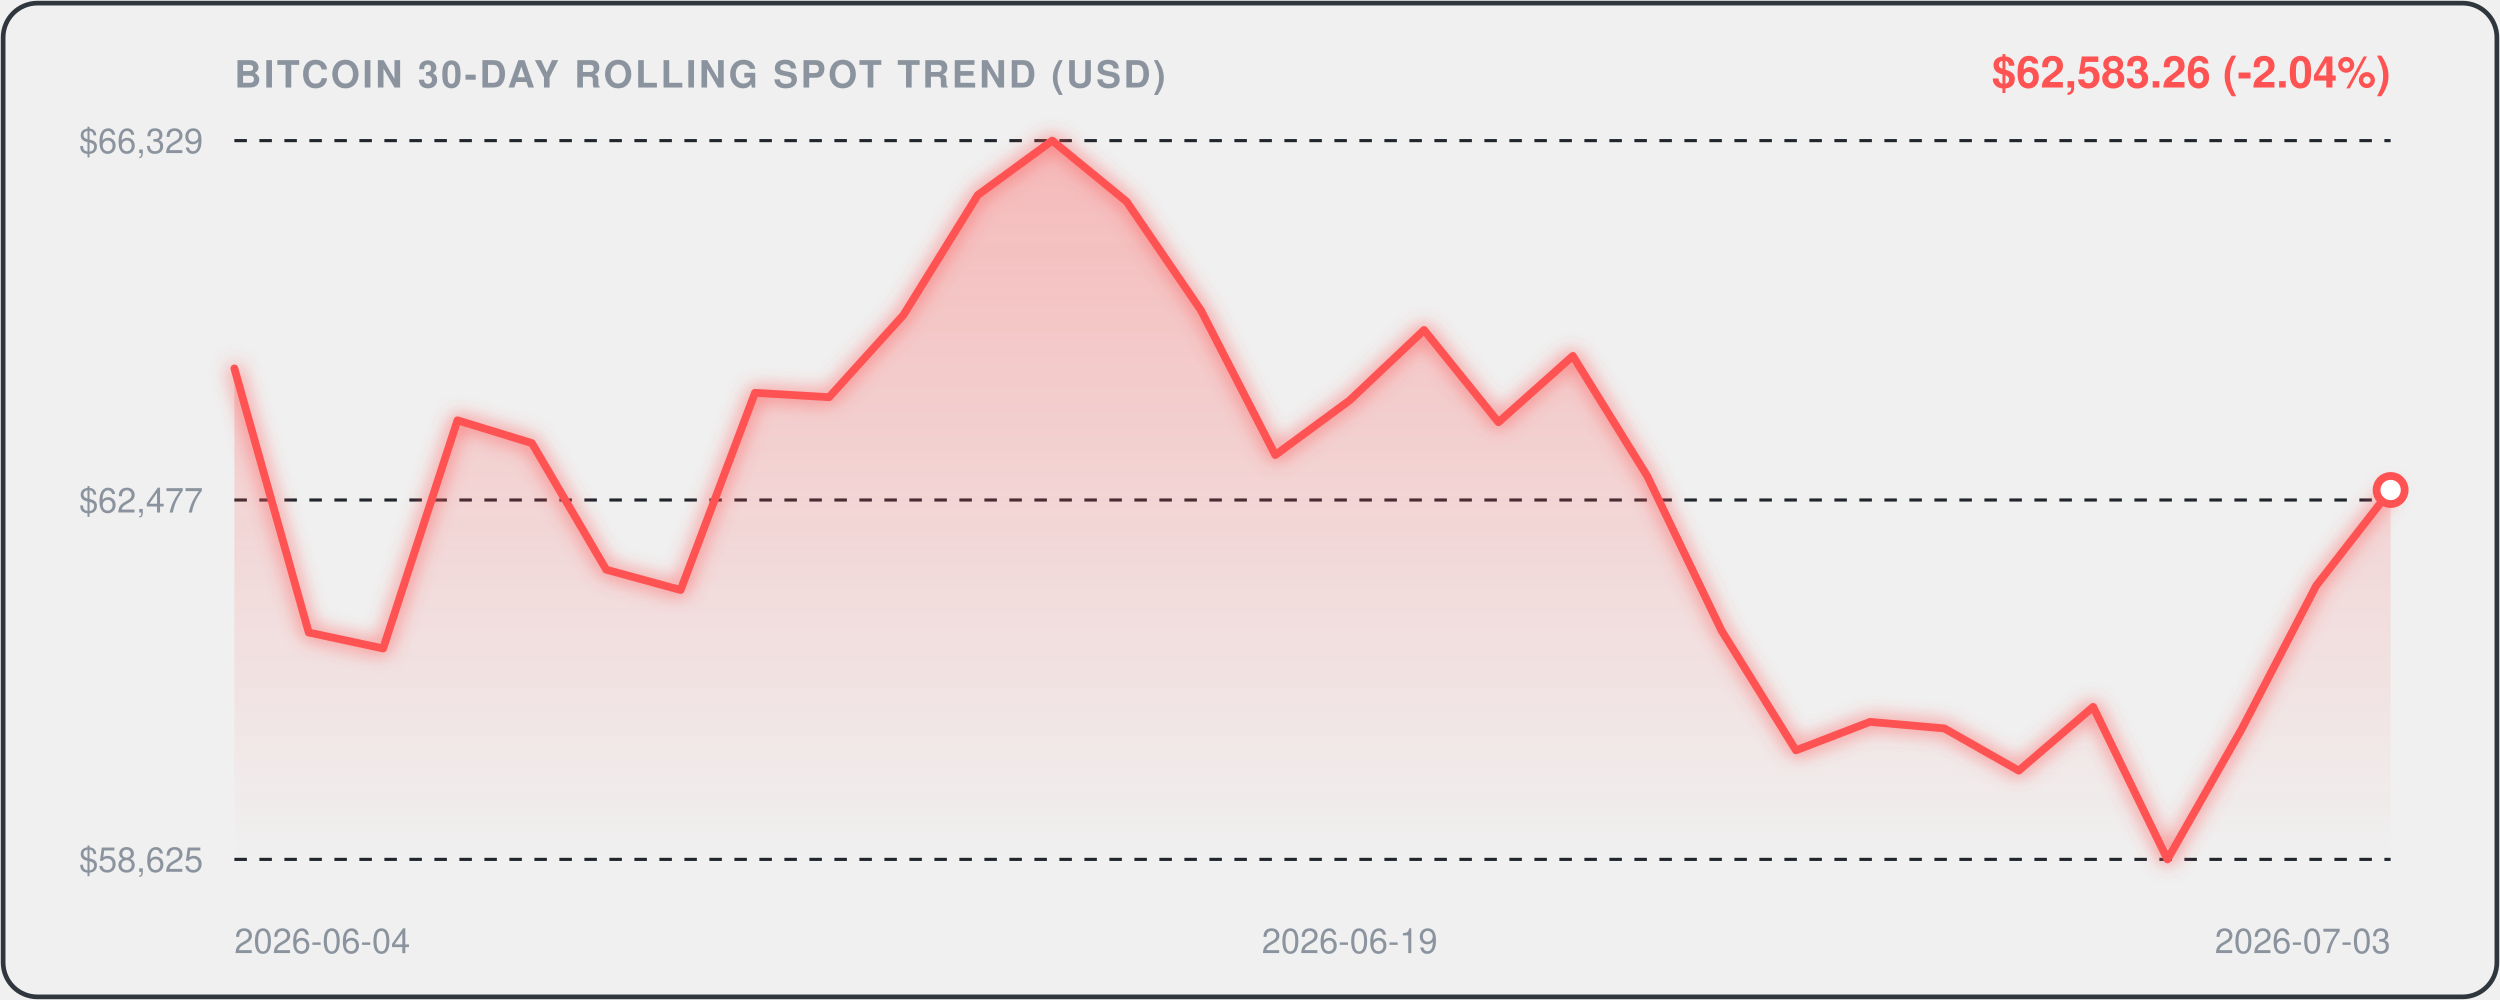
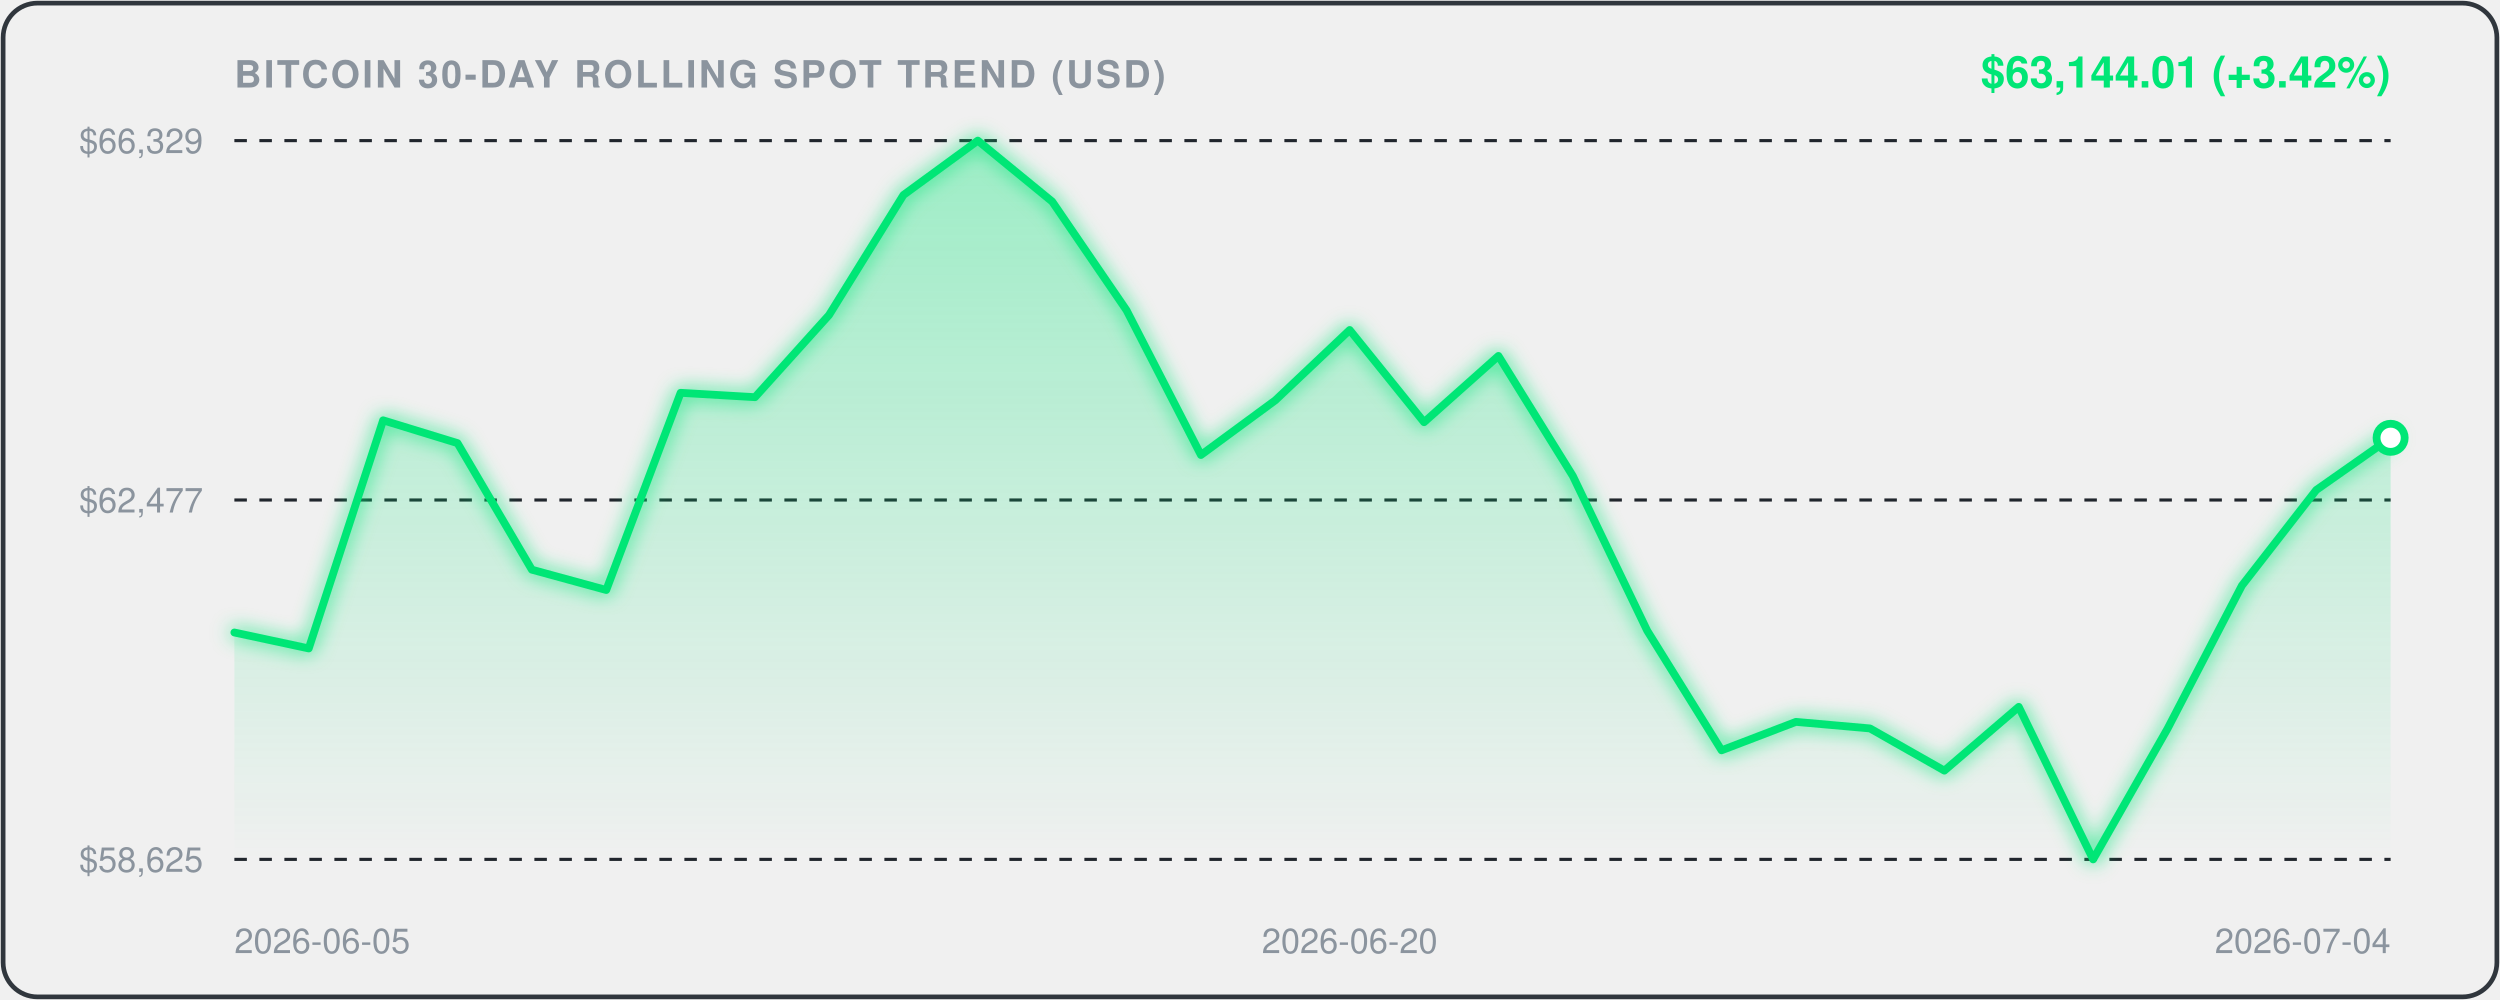
<svg xmlns="http://www.w3.org/2000/svg" viewBox="0 0 800 320" width="100%" height="100%" style="background:#0d1117;border-radius:12px;font-family:-apple-system,BlinkMacSystemFont,'Segoe UI',Helvetica,Arial,sans-serif;">
  <defs>
    <linearGradient id="areaGrad" x1="0" y1="0" x2="0" y2="1">
-       <stop offset="0%" stop-color="rgba(255, 82, 82, 0.35)" />
-       <stop offset="100%" stop-color="rgba(255, 82, 82, 0.0)" />
+       <stop offset="0%" stop-color="rgba(0, 230, 118, 0.35)" />
+       <stop offset="100%" stop-color="rgba(0, 230, 118, 0.0)" />
    </linearGradient>
    <filter id="glow" x="-20%" y="-20%" width="140%" height="140%">
      <feGaussianBlur stdDeviation="3" result="blur" />
      <feComposite in="SourceGraphic" in2="blur" operator="over" />
    </filter>
  </defs>
  <rect x="1" y="1" width="798" height="318" rx="11" fill="none" stroke="#30363d" stroke-width="1.5" />
  <text x="75" y="28" fill="#8b949e" font-size="12" font-weight="600" letter-spacing="0.8">BITCOIN 30-DAY ROLLING SPOT TREND (USD)</text>
-   <text x="765" y="28" text-anchor="end" fill="#FF5252" font-size="14" font-weight="700">$62,583.26 (-2.04%)</text>
+   <text x="765" y="28" text-anchor="end" fill="#00E676" font-size="14" font-weight="700">$63,144.01 (+3.42%)</text>
  <line x1="75" y1="45" x2="765" y2="45" stroke="#21262d" stroke-width="1" stroke-dasharray="4,4" />
  <text x="65" y="49" text-anchor="end" fill="#8b949e" font-size="11">$66,329</text>
  <line x1="75" y1="160.0" x2="765" y2="160.0" stroke="#21262d" stroke-width="1" stroke-dasharray="4,4" />
  <text x="65" y="164.0" text-anchor="end" fill="#8b949e" font-size="11">$62,477</text>
  <line x1="75" y1="275" x2="765" y2="275" stroke="#21262d" stroke-width="1" stroke-dasharray="4,4" />
  <text x="65" y="279" text-anchor="end" fill="#8b949e" font-size="11">$58,625</text>
-   <path d="M 75.0,117.9 L 98.8,202.4 L 122.6,207.5 L 146.4,134.5 L 170.2,141.8 L 194.0,182.3 L 217.8,188.8 L 241.6,125.7 L 265.3,127.1 L 289.1,100.8 L 312.9,62.4 L 336.7,45.0 L 360.5,64.5 L 384.3,99.3 L 408.1,145.6 L 431.9,128.1 L 455.7,105.6 L 479.5,135.1 L 503.3,113.9 L 527.1,152.3 L 550.9,201.8 L 574.7,240.1 L 598.4,231.0 L 622.2,233.1 L 646.0,246.6 L 669.8,226.2 L 693.6,275.0 L 717.4,233.2 L 741.2,187.4 L 765.0,156.8 L 765.0,275.0 L 75.0,275.0 Z" fill="url(#areaGrad)" />
-   <path d="M 75.0,117.9 L 98.8,202.4 L 122.6,207.5 L 146.4,134.5 L 170.2,141.8 L 194.0,182.3 L 217.8,188.8 L 241.6,125.7 L 265.3,127.1 L 289.1,100.8 L 312.9,62.4 L 336.7,45.0 L 360.5,64.5 L 384.3,99.3 L 408.1,145.6 L 431.9,128.1 L 455.7,105.6 L 479.5,135.1 L 503.3,113.9 L 527.1,152.3 L 550.9,201.8 L 574.7,240.1 L 598.4,231.0 L 622.2,233.1 L 646.0,246.6 L 669.8,226.2 L 693.6,275.0 L 717.4,233.2 L 741.2,187.4 L 765.0,156.8" fill="none" stroke="#FF5252" stroke-width="2.5" stroke-linecap="round" stroke-linejoin="round" filter="url(#glow)" />
-   <circle cx="765.0" cy="156.8" r="4.5" fill="#ffffff" stroke="#FF5252" stroke-width="2.5" />
-   <text x="75.0" y="305" fill="#8b949e" font-size="11" text-anchor="start">2026-06-04</text>
-   <text x="431.9" y="305" fill="#8b949e" font-size="11" text-anchor="middle">2026-06-19</text>
-   <text x="765.0" y="305" fill="#8b949e" font-size="11" text-anchor="end">2026-07-03</text>
+   <path d="M 75.0,202.4 L 98.8,207.5 L 122.6,134.5 L 146.4,141.8 L 170.2,182.3 L 194.0,188.8 L 217.8,125.7 L 241.6,127.1 L 265.3,100.8 L 289.1,62.4 L 312.9,45.0 L 336.7,64.5 L 360.5,99.3 L 384.3,145.6 L 408.1,128.1 L 431.9,105.6 L 455.7,135.1 L 479.5,113.9 L 503.3,152.3 L 527.1,201.8 L 550.9,240.1 L 574.7,231.0 L 598.4,233.1 L 622.2,246.6 L 646.0,226.2 L 669.8,275.0 L 693.6,233.2 L 717.4,187.4 L 741.2,156.8 L 765.0,140.1 L 765.0,275.0 L 75.0,275.0 Z" fill="url(#areaGrad)" />
+   <path d="M 75.0,202.4 L 98.8,207.5 L 122.6,134.5 L 146.4,141.8 L 170.2,182.3 L 194.0,188.8 L 217.8,125.7 L 241.6,127.1 L 265.3,100.8 L 289.1,62.4 L 312.9,45.0 L 336.7,64.5 L 360.5,99.3 L 384.3,145.6 L 408.1,128.1 L 431.9,105.6 L 455.7,135.1 L 479.5,113.9 L 503.3,152.3 L 527.1,201.8 L 550.9,240.1 L 574.7,231.0 L 598.4,233.1 L 622.2,246.6 L 646.0,226.2 L 669.8,275.0 L 693.6,233.2 L 717.4,187.4 L 741.2,156.8 L 765.0,140.1" fill="none" stroke="#00E676" stroke-width="2.5" stroke-linecap="round" stroke-linejoin="round" filter="url(#glow)" />
+   <circle cx="765.0" cy="140.1" r="4.5" fill="#ffffff" stroke="#00E676" stroke-width="2.5" />
+   <text x="75.0" y="305" fill="#8b949e" font-size="11" text-anchor="start">2026-06-05</text>
+   <text x="431.9" y="305" fill="#8b949e" font-size="11" text-anchor="middle">2026-06-20</text>
+   <text x="765.0" y="305" fill="#8b949e" font-size="11" text-anchor="end">2026-07-04</text>
</svg>
